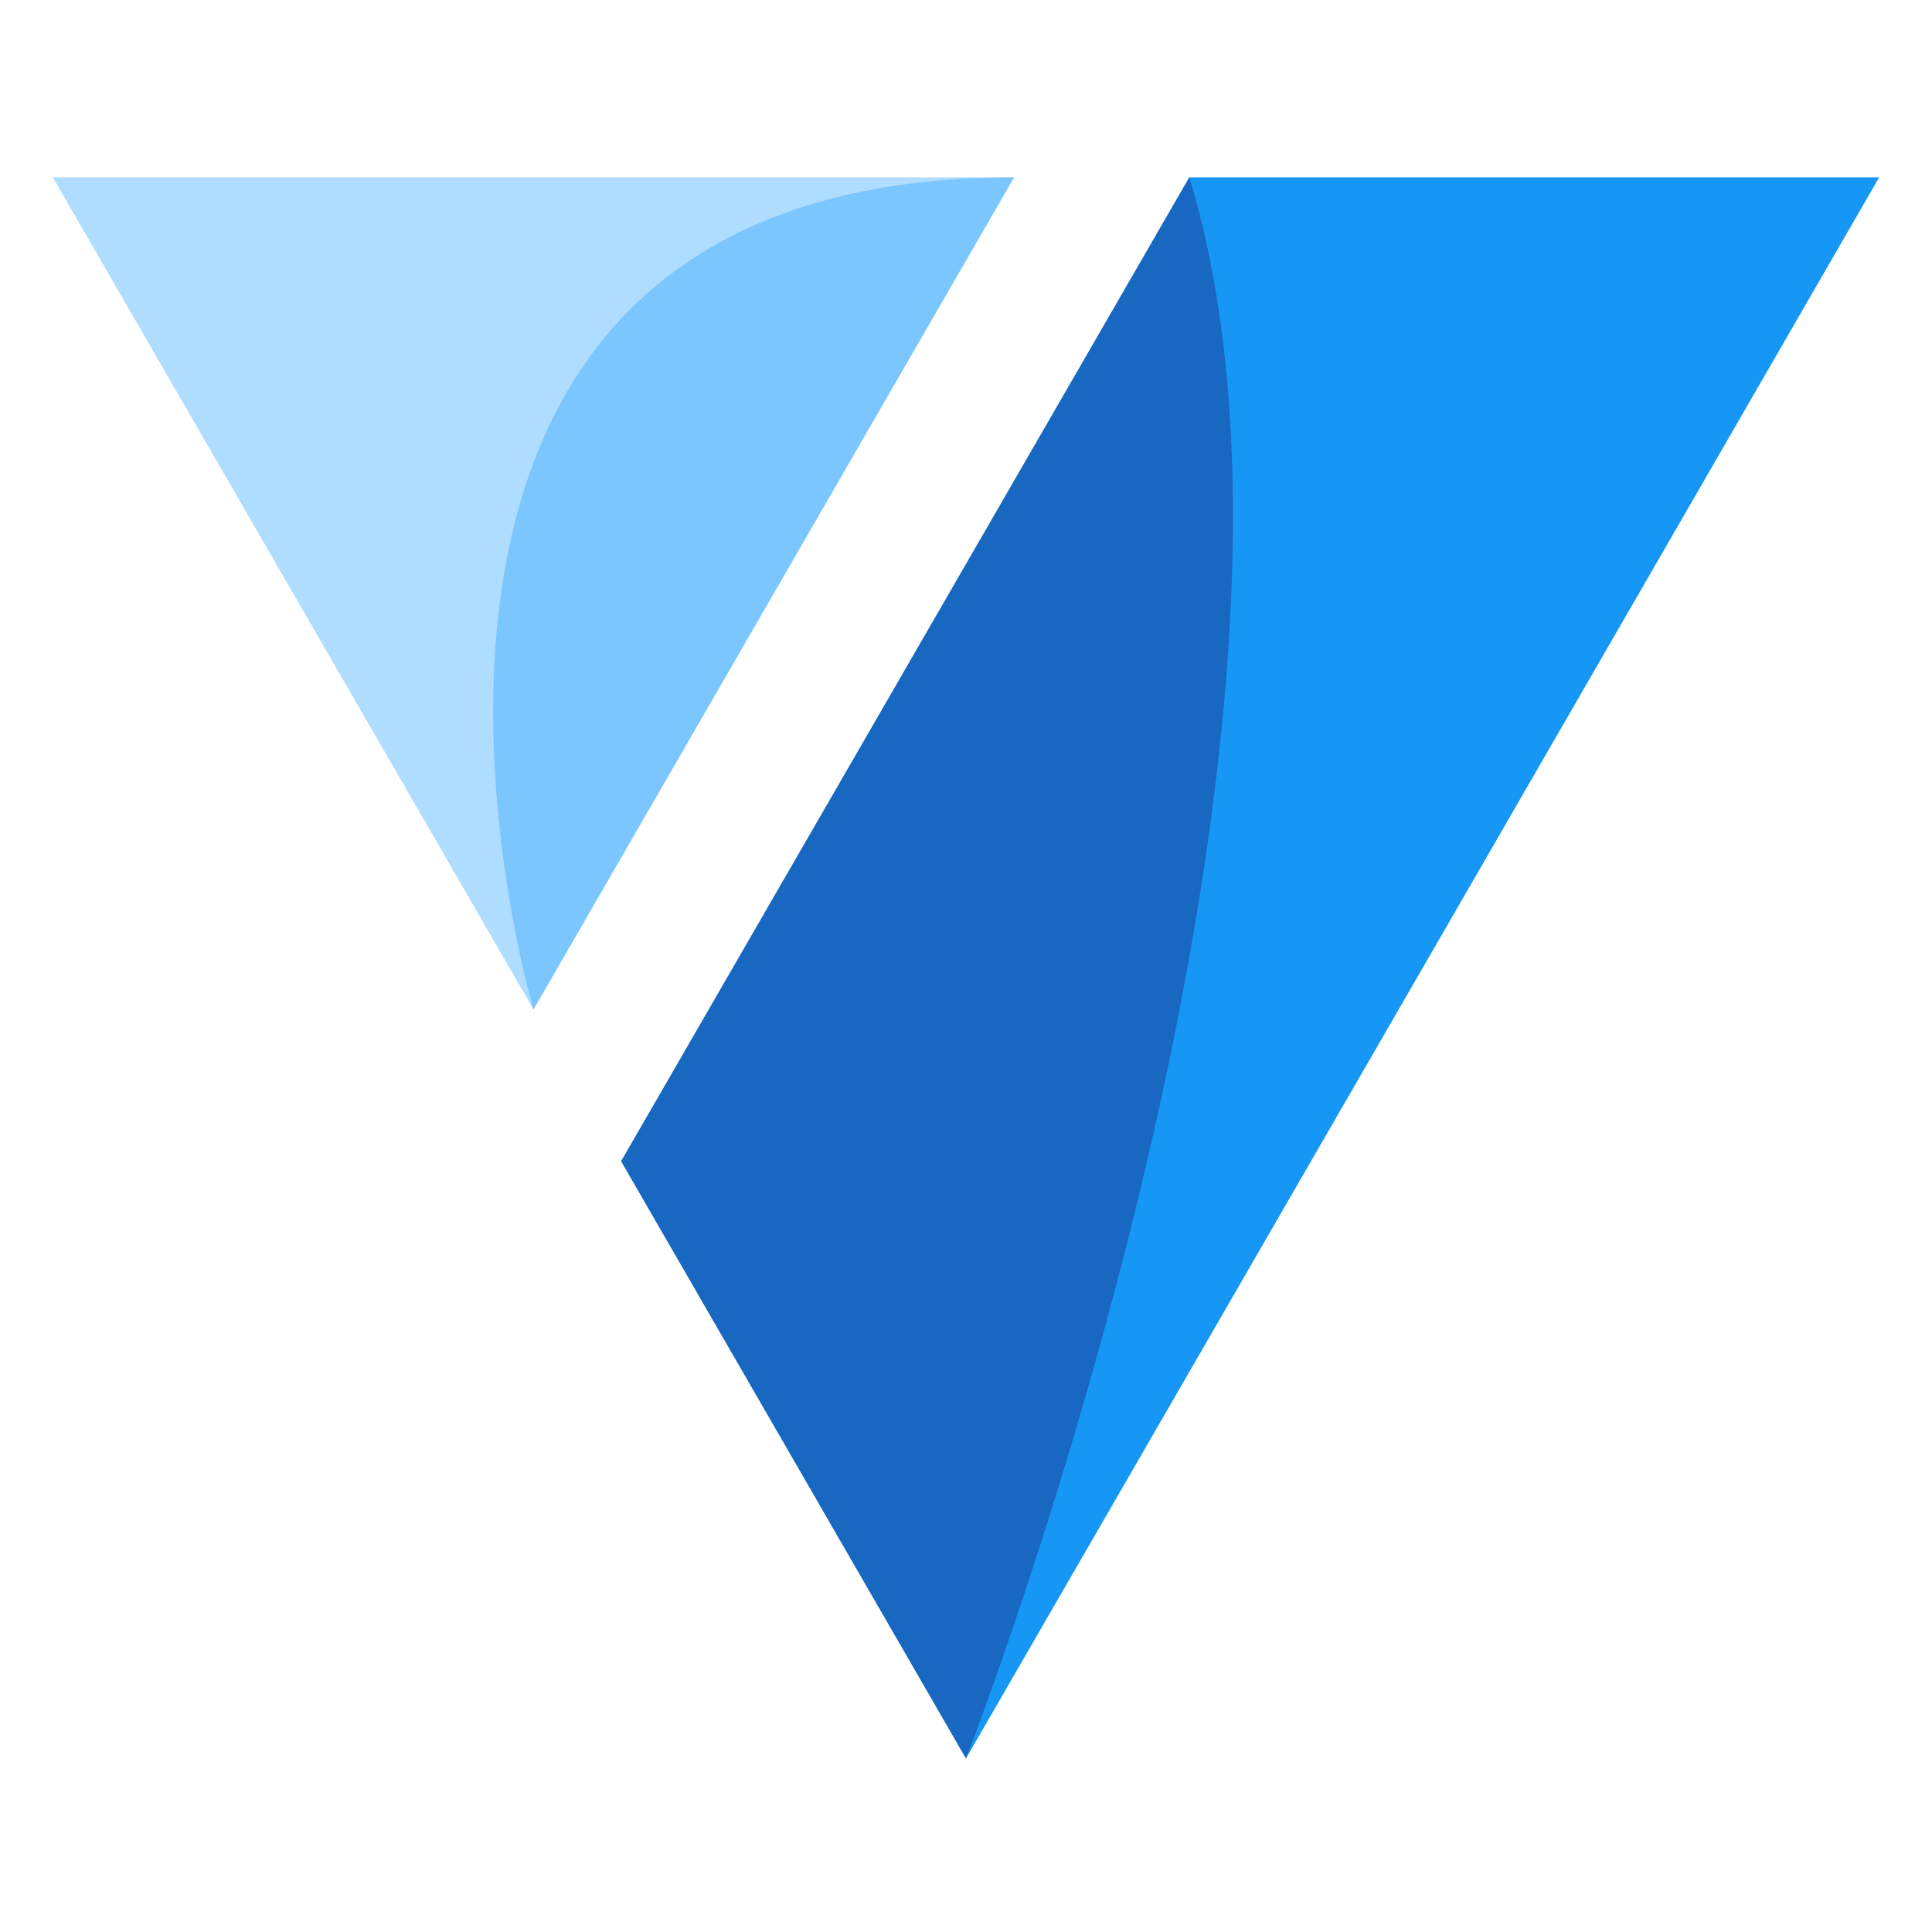
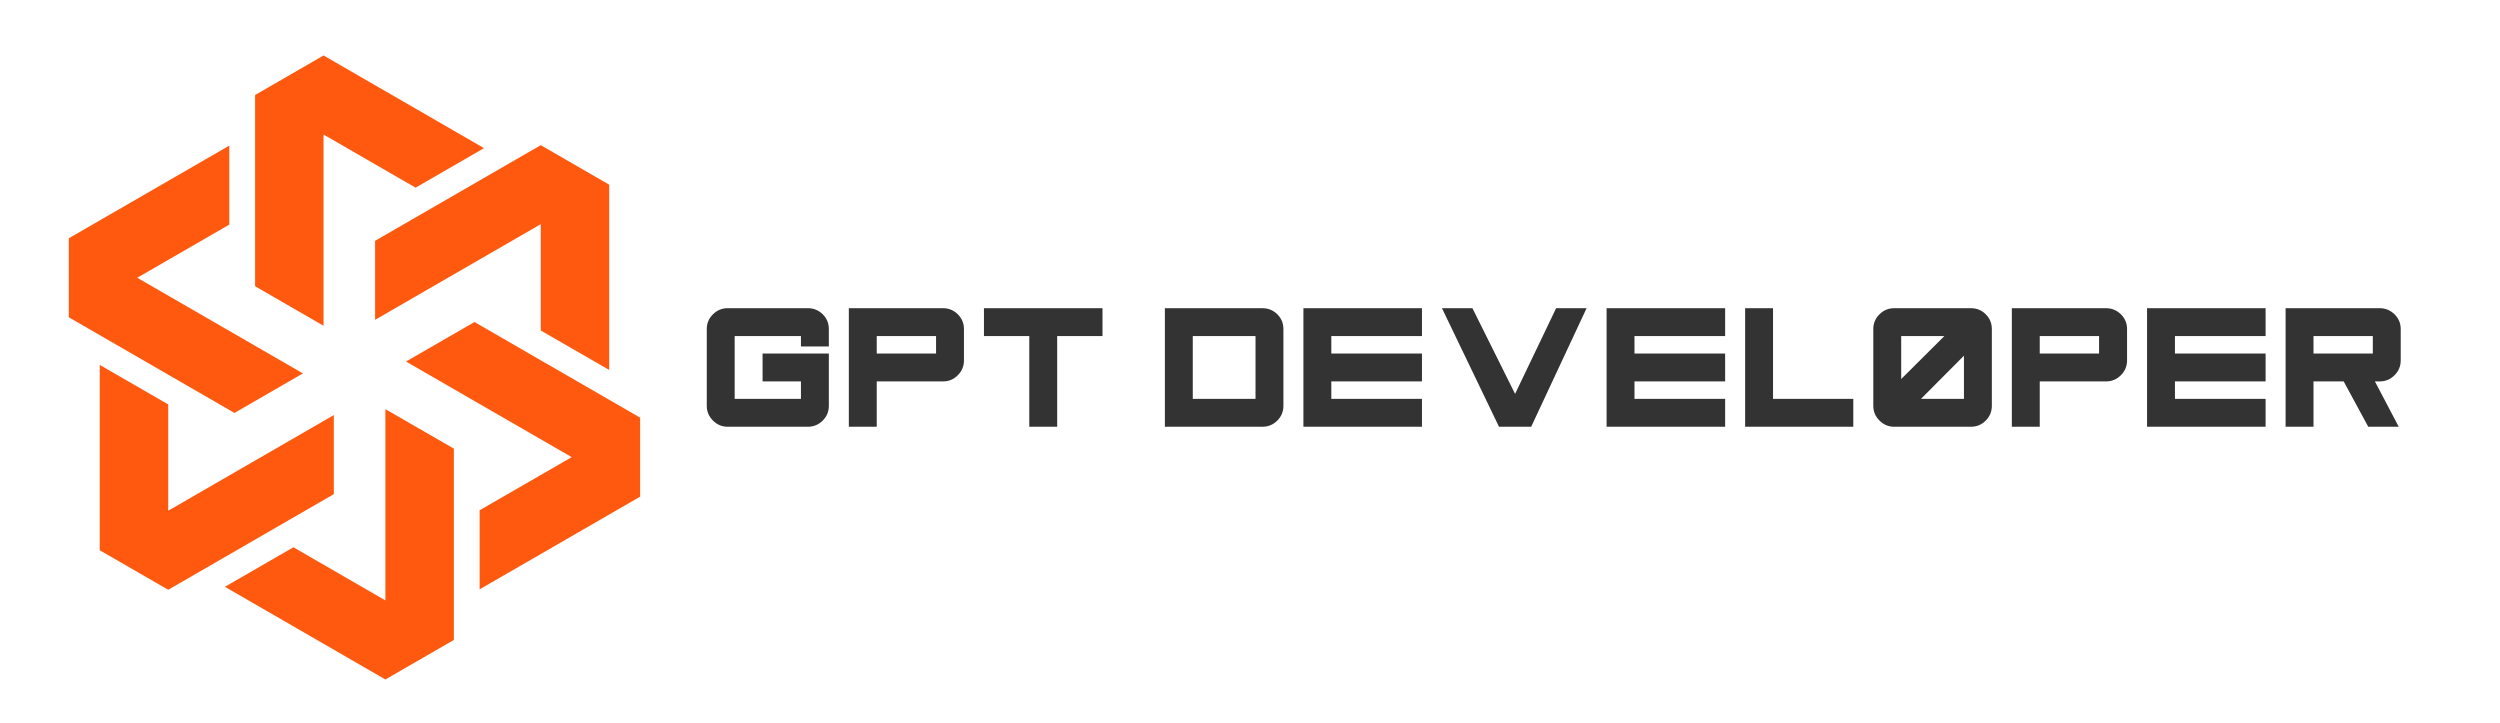
- <svg xmlns="http://www.w3.org/2000/svg" width="512" height="512" viewBox="0 0 512 512" fill="none">
-   <path d="M261.126 140.65L164.624 307.732L256.001 466L377.028 256.5L498.001 47H315.192L261.126 140.65Z" fill="#1697F6" />
-   <path d="M135.027 256.5L141.365 267.518L231.64 111.178L268.731 47H256H14L135.027 256.5Z" fill="#AEDDFF" />
-   <path d="M315.191 47C360.935 197.446 256 466 256 466L164.624 307.732L315.191 47Z" fill="#1867C0" />
-   <path d="M268.731 47C76.003 47 141.366 267.518 141.366 267.518L268.731 47Z" fill="#7BC6FF" />
+ <svg xmlns="http://www.w3.org/2000/svg" data-v-6805eed4="" version="1.0" width="100%" height="100%" viewBox="40.324 86.408 262.553 75.903" preserveAspectRatio="xMidYMid meet" color-interpolation-filters="sRGB" style="margin: auto;">
+   <g data-v-6805eed4="" fill="#333" class="icon-text-wrapper icon-svg-group iconsvg" transform="translate(47.55,92.23317)">
+     <g class="iconsvg-imagesvg" transform="translate(0,0)">
+       <g>
+         <rect fill="#333" fill-opacity="0" stroke-width="2" x="0" y="0" width="60" height="65.534" class="image-rect" />
+         <svg x="0" y="0" width="60" height="65.534" filtersec="colorsb2943198833" class="image-svg-svg primary" style="overflow: visible;">
+           <svg viewBox="0 0 101.6 110.97">
+             <g fill="#ff5910" fill-rule="evenodd">
+               <path d="M39.94 87.46l-12.18 7.03 28.54 16.48 12.18-7.03V69.92L56.3 62.9v34.01l-16.36-9.45z" />
+               <path d="M73.06 80.88v14.06l28.54-16.48V64.41L72.14 47.4l-12.17 7.03 29.46 17-16.37 9.45z" />
+               <path d="M83.93 48.91l12.17 7.02V22.98l-12.17-7.03-29.46 17.01v14.05L83.93 30v18.91z" />
+               <path d="M61.67 23.51l12.17-7.03L45.3 0 33.13 7.03v34.01l12.17 7.03V14.06l16.37 9.45z" />
+               <path d="M28.54 30.08V16.03L0 32.51v14.05l29.46 17.01 12.17-7.03-29.46-17.01 16.37-9.45z" />
+               <path d="M17.68 62.06L5.5 55.03v32.96l12.18 7.03 29.45-17.01V63.95L17.68 80.96v-18.9z" />
+             </g>
+           </svg>
+         </svg>
+       </g>
+     </g>
+     <g transform="translate(67,26.54183)">
+       <g data-gra="path-name" fill-rule="" class="tp-name iconsvg-namesvg">
+         <g transform="scale(1)">
+           <g>
+             <path d="M3.25 0L11.67 0Q12.58 0 13.23-0.65L13.23-0.65Q13.87-1.29 13.87-2.2L13.87-2.2 13.87-7.69 6.91-7.69 6.91-4.76 10.94-4.76 10.94-2.93 3.98-2.93 3.98-9.52 10.94-9.52 10.94-8.43 13.87-8.43 13.87-10.26Q13.87-11.17 13.23-11.81L13.23-11.81Q12.58-12.45 11.67-12.45L11.67-12.45 3.25-12.45Q2.34-12.45 1.7-11.81L1.7-11.81Q1.05-11.17 1.05-10.26L1.05-10.26 1.05-2.2Q1.05-1.29 1.7-0.65L1.7-0.65Q2.34 0 3.25 0L3.25 0ZM18.9-7.69L18.9-9.52 25.13-9.52 25.13-7.69 18.9-7.69ZM18.9 0L18.9-4.76 25.86-4.76Q26.77-4.76 27.41-5.41L27.41-5.41Q28.06-6.06 28.06-6.96L28.06-6.96 28.06-10.26Q28.06-11.17 27.41-11.81L27.41-11.81Q26.77-12.45 25.86-12.45L25.86-12.45 15.97-12.45 15.97 0 18.9 0ZM42.61-12.45L30.16-12.45 30.16-9.52 34.92-9.52 34.92 0 37.85 0 37.85-9.52 42.61-9.52 42.61-12.45ZM58.68-9.52L58.68-2.93 52.09-2.93 52.09-9.52 58.68-9.52ZM61.61-2.2L61.61-10.26Q61.61-11.17 60.97-11.81L60.97-11.81Q60.32-12.45 59.41-12.45L59.41-12.45 49.16-12.45 49.16 0 59.41 0Q60.32 0 60.97-0.65L60.97-0.65Q61.61-1.29 61.61-2.2L61.61-2.2ZM76.16-12.45L63.71-12.45 63.71 0 76.16 0 76.16-2.93 66.64-2.93 66.64-4.76 76.16-4.76 76.16-7.69 66.64-7.69 66.64-9.52 76.16-9.52 76.16-12.45ZM93.45-12.45L90.25-12.45 85.94-3.45 81.46-12.45 78.26-12.45 84.25 0 87.63 0 93.45-12.45ZM108-12.45L95.55-12.45 95.55 0 108 0 108-2.93 98.48-2.93 98.48-4.76 108-4.76 108-7.69 98.48-7.69 98.48-9.52 108-9.52 108-12.45ZM113.03-12.45L110.1-12.45 110.1 0 121.46 0 121.46-2.93 113.03-2.93 113.03-12.45ZM126.49-5.01L126.49-9.52 131.02-9.52 126.49-5.01ZM133.08-7.46L133.08-2.93 128.57-2.93 133.08-7.46ZM125.76 0L133.82 0Q134.73 0 135.37-0.65L135.37-0.65Q136.01-1.29 136.01-2.2L136.01-2.2 136.01-10.26Q136.01-11.17 135.37-11.81L135.37-11.81Q134.73-12.45 133.82-12.45L133.82-12.45 125.76-12.45Q124.85-12.45 124.21-11.81L124.21-11.81Q123.56-11.17 123.56-10.26L123.56-10.26 123.56-2.2Q123.56-1.29 124.21-0.65L124.21-0.65Q124.85 0 125.76 0L125.76 0ZM141.04-7.69L141.04-9.52 147.27-9.52 147.27-7.69 141.04-7.69ZM141.04 0L141.04-4.76 148-4.76Q148.91-4.76 149.56-5.41L149.56-5.41Q150.21-6.06 150.21-6.96L150.21-6.96 150.21-10.26Q150.21-11.17 149.56-11.81L149.56-11.81Q148.91-12.45 148-12.45L148-12.45 138.11-12.45 138.11 0 141.04 0ZM164.76-12.45L152.31-12.45 152.31 0 164.76 0 164.76-2.93 155.24-2.93 155.24-4.76 164.76-4.76 164.76-7.69 155.24-7.69 155.24-9.52 164.76-9.52 164.76-12.45ZM176.02-9.52L176.02-7.69 169.79-7.69 169.79-9.52 176.02-9.52ZM178.74 0L176.24-4.76 176.74-4.76Q177.65-4.76 178.3-5.41L178.3-5.41Q178.95-6.06 178.95-6.96L178.95-6.96 178.95-10.26Q178.95-11.17 178.3-11.81L178.3-11.81Q177.65-12.45 176.74-12.45L176.74-12.45 166.86-12.45 166.86 0 169.79 0 169.79-4.76 172.96-4.76 175.54 0 178.74 0Z" transform="translate(-1.05, 12.45)" />
+           </g>
+         </g>
+       </g>
+     </g>
+   </g>
</svg>
